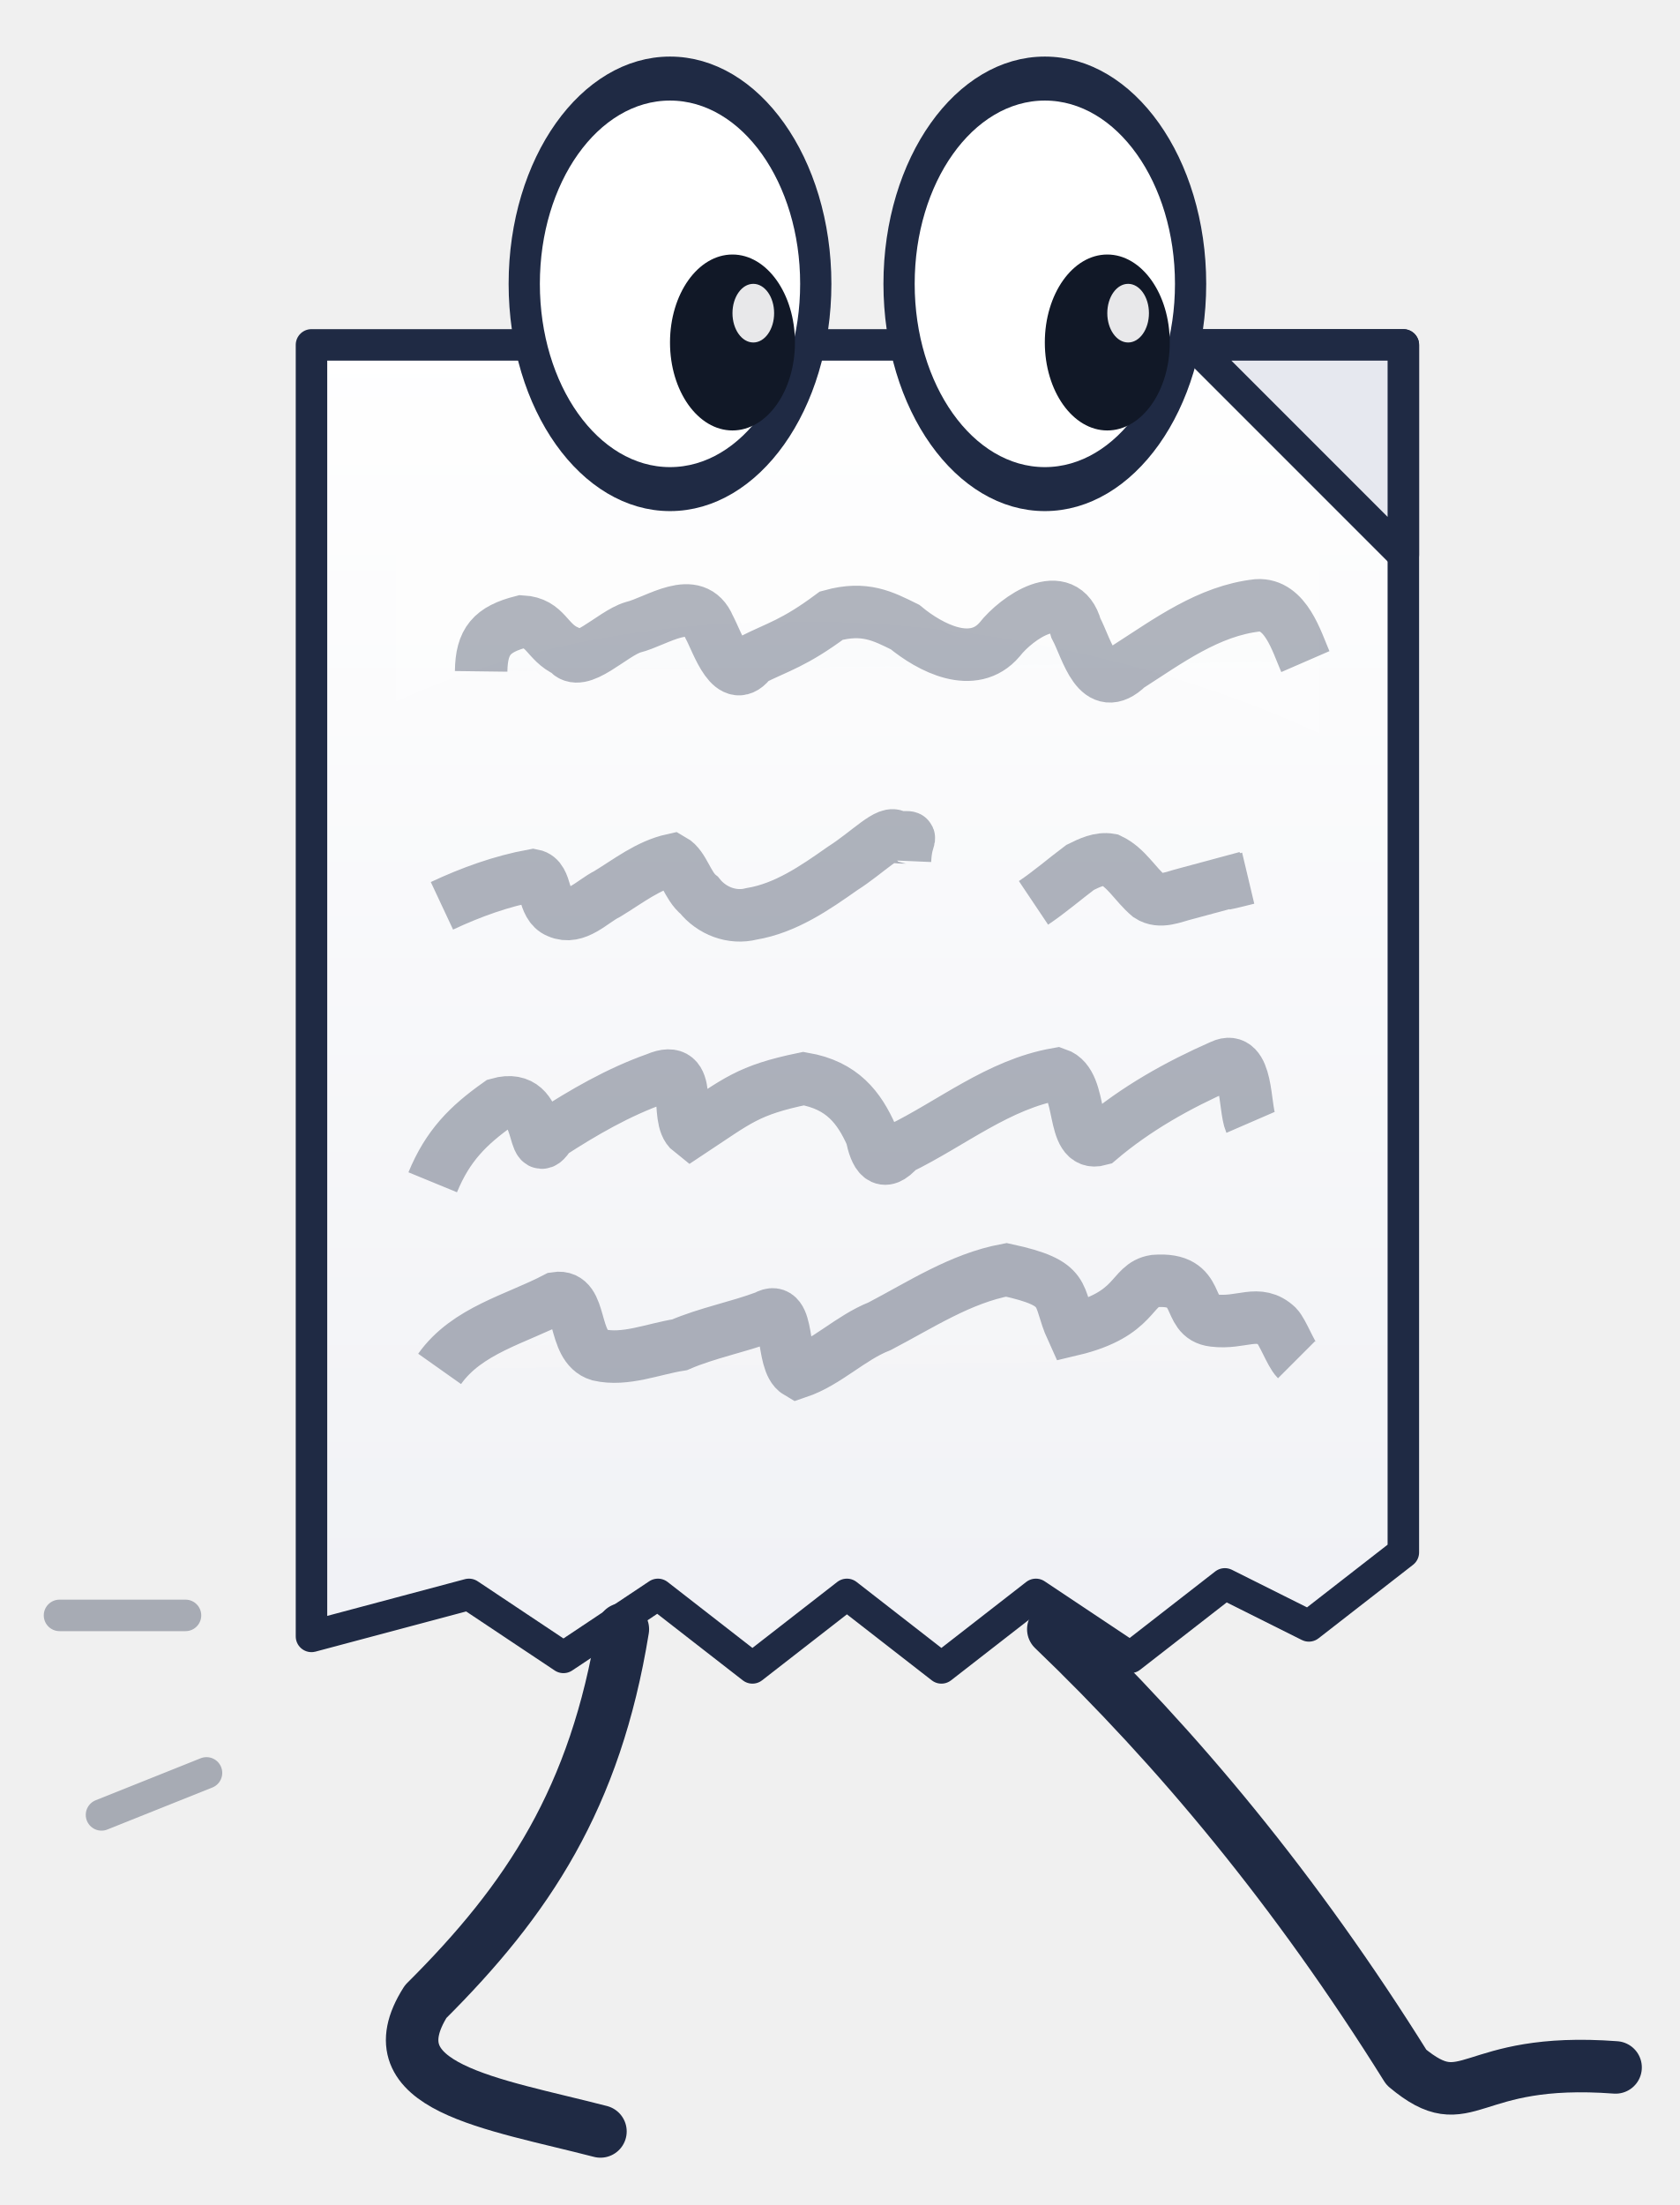
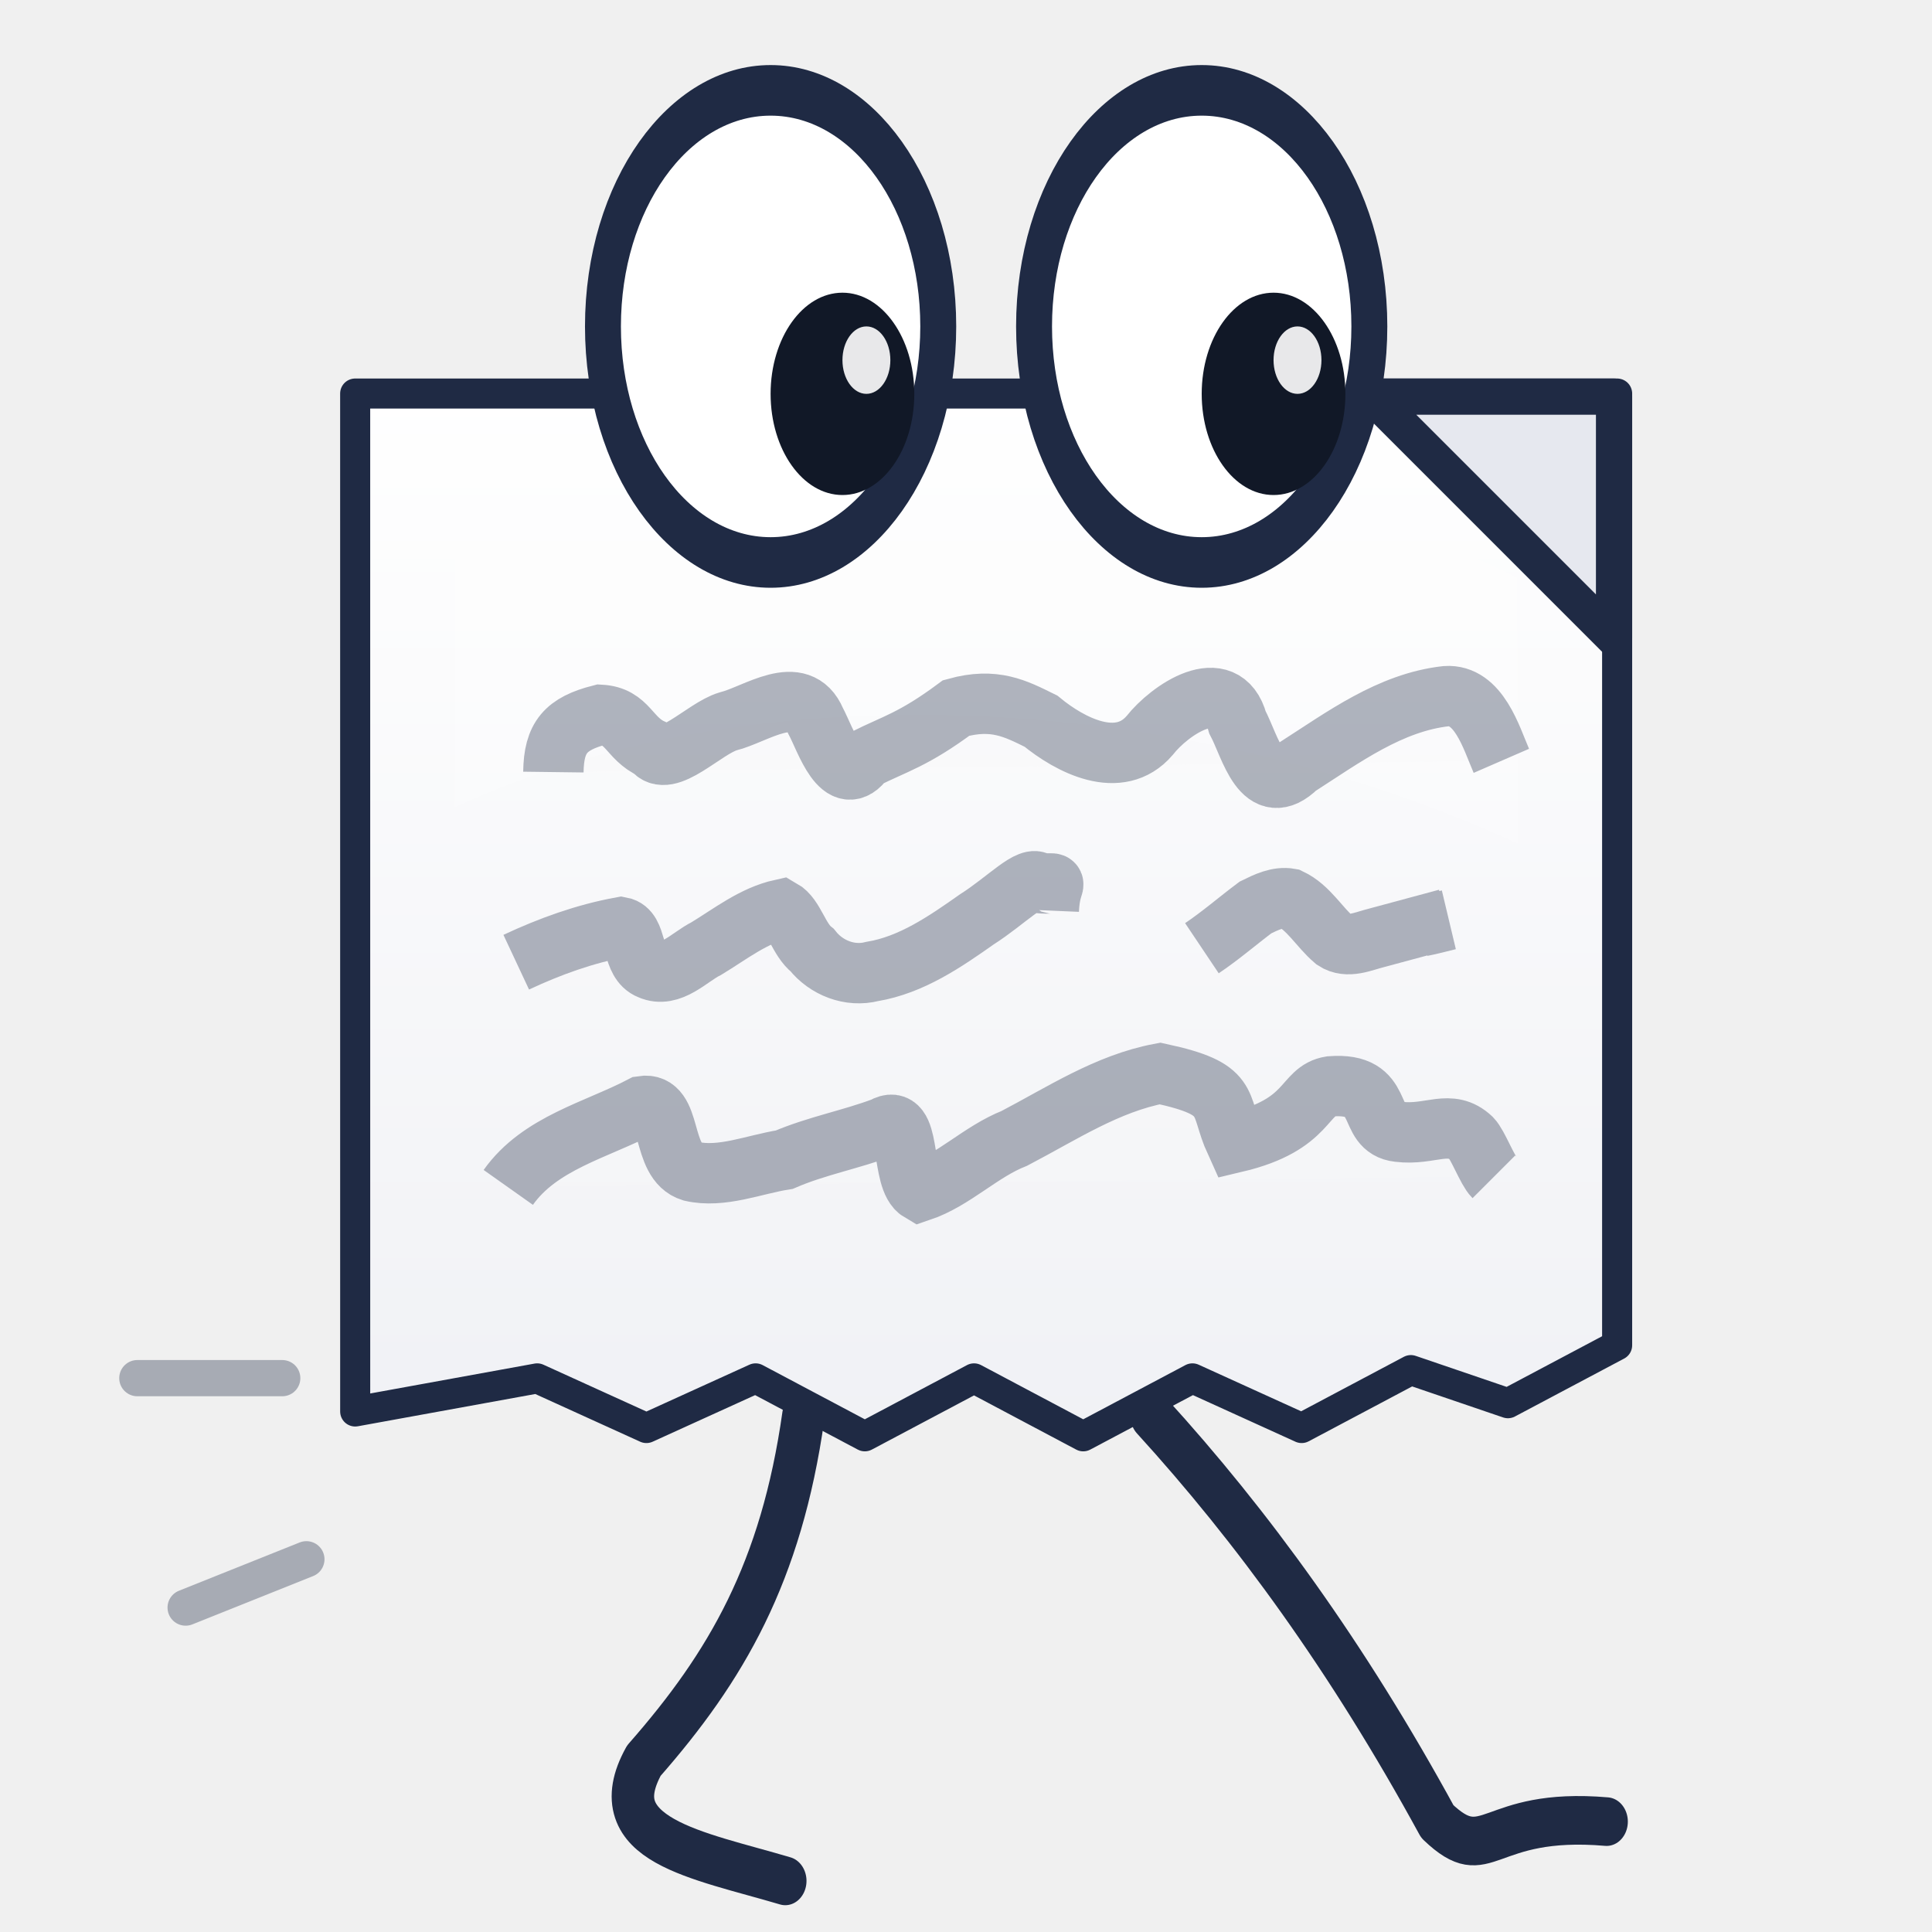
- <svg xmlns="http://www.w3.org/2000/svg" width="320" height="420" viewBox="0 0 320 420" version="1.1" id="svg15">
+ <svg xmlns="http://www.w3.org/2000/svg" width="320" height="320" viewBox="0 0 320 320" version="1.1" id="svg15">
  <defs id="defs2">
-     <linearGradient id="paperGrad" x1="163.602" y1="77.413" x2="163.602" y2="312.386" gradientTransform="matrix(0.9107456,0,0,1.098001,13.03273,22.34182)" gradientUnits="userSpaceOnUse">
+     <linearGradient id="paperGrad" x1="163.602" y1="77.413" x2="163.602" y2="312.386" gradientTransform="matrix(0.9152144,0,0,0.7525397,11.77662,49.51876)" gradientUnits="userSpaceOnUse">
      <stop offset="0%" stop-color="#ffffff" id="stop1" />
      <stop offset="100%" stop-color="#f0f1f5" id="stop2" />
    </linearGradient>
  </defs>
  <g id="g21" transform="translate(-105.6949,-44.64807)">
-     <path id="paper" d="m 165.033,110.342 h 208 v 230 l -18,14 -16,-8 -18,14 -18,-12 -18,14 -18,-14 -18,14 -18,-14 -18,12 -18,-12 -30,8 z" fill="url(#paperGrad)" stroke="#1f2a44" stroke-width="6" stroke-linejoin="round" style="fill:url(#paperGrad)" />
+     <path id="paper" d="m 164.522,109.832 h 209.021 v 157.636 l -18.088,9.595 -16.078,-5.483 -18.088,9.595 -18.088,-8.224 -18.088,9.595 -18.088,-9.595 -18.088,9.595 -18.088,-9.595 -18.088,8.224 -18.088,-8.224 -30.147,5.483 z" fill="url(#paperGrad)" stroke="#1f2a44" stroke-width="4.979" stroke-linejoin="round" style="fill:url(#paperGrad)" />
    <path d="m 333.033,110.342 h 40 v 40 z" fill="#e6e8ef" stroke="#1f2a44" stroke-width="6" stroke-linejoin="round" id="path3" />
    <path d="m 181.033,132.342 c 52,-24 124,-18 176,8 v 44 c -52,-24 -124,-30 -176,-6 z" fill="#ffffff" opacity="0.22" id="path4" />
    <g id="eyes" transform="matrix(0.9917134,0,0,1.396385,15.1541,-110.745)">
      <circle cx="220" cy="150" r="28" fill="#ffffff" stroke="#1f2a44" stroke-width="6" id="circle4" />
      <circle cx="292" cy="150" r="28" fill="#ffffff" stroke="#1f2a44" stroke-width="6" id="circle5" />
      <circle cx="232" cy="158" r="12" fill="#111827" id="circle6" />
      <circle cx="304" cy="158" r="12" fill="#111827" id="circle7" />
      <circle cx="236" cy="154" r="4" fill="#ffffff" opacity="0.9" id="circle8" />
      <circle cx="308" cy="154" r="4" fill="#ffffff" opacity="0.9" id="circle9" />
    </g>
-     <g id="legs" fill="none" stroke="#1f2a44" stroke-width="10" stroke-linecap="round" stroke-linejoin="round" transform="translate(14.34923,24.97483)">
+     <g id="legs" fill="none" stroke="#1f2a44" stroke-width="10" stroke-linecap="round" stroke-linejoin="round" transform="matrix(0.7034723,0,0,0.8051643,91.03242,13.45587)">
      <path d="m 210,330 c -5.223,32.194 -18.101,51.561 -37.561,70.928 -10.388,16.388 12.575,19.367 33.293,24.734" id="path10" />
      <path d="m 292,330 c 23.567,22.587 46.171,49.665 67.266,83.452 12,10 11.223,-2.136 39.849,0.015" id="path12" />
    </g>
-     <g opacity="0.35" stroke="#1f2a44" stroke-width="6" stroke-linecap="round" id="g15" transform="translate(13.03273,22.34182)">
+     <g opacity="0.35" stroke="#1f2a44" stroke-width="6" stroke-linecap="round" id="g15" transform="translate(24.44243,-57.08727)">
      <path d="M 128,330 H 104" id="path14" />
      <path d="m 132,360 -20,8" id="path15" />
    </g>
-     <path style="opacity:0.35;fill:#ffffff;fill-opacity:0.147;stroke:#1f2a44;stroke-width:10;stroke-dasharray:none;stroke-opacity:1" d="m 189.883,217.184 c 5.535,-2.593 11.336,-4.697 17.356,-5.8 2.795,0.531 1.652,5.766 4.795,6.989 3.435,1.525 6.502,-2.049 9.355,-3.461 3.979,-2.412 7.798,-5.464 12.419,-6.483 2.159,1.22 2.837,4.993 5.099,6.764 2.337,2.941 6.249,4.476 9.943,3.525 6.497,-1.08 12.072,-4.931 17.343,-8.643 4.912,-3.124 8.882,-7.512 10.252,-5.993 3.922,0.354 1.891,-1.153 1.643,4.544" id="path17" />
-     <path style="opacity:0.35;fill:#ffffff;fill-opacity:0.147;stroke:#1f2a44;stroke-width:10;stroke-dasharray:none;stroke-opacity:1" d="m 302.575,216.622 c 3.092,-2.072 5.905,-4.525 8.877,-6.75 1.746,-0.859 3.704,-1.823 5.693,-1.464 3.126,1.481 4.835,4.717 7.404,6.888 2.156,1.417 4.732,0.16 6.957,-0.391 3.875,-1.041 7.761,-2.094 11.629,-3.133 -1.379,0.4 -2.78,0.739 -4.136,1.206 1.505,-0.287 2.986,-0.705 4.476,-1.06" id="path18" />
-     <path style="opacity:0.35;fill:#ffffff;fill-opacity:0.147;stroke:#1f2a44;stroke-width:10;stroke-dasharray:none;stroke-opacity:1" d="m 188.128,269.845 c 2.867,-6.971 6.746,-10.834 12.507,-14.92 9.224,-2.593 5.839,12.192 9.874,5.705 6.346,-4.117 13.032,-7.985 20.177,-10.507 7.496,-3.248 3.307,7.51 6.592,10.069 8.878,-5.857 10.82,-7.889 21.503,-10.093 7.406,1.271 10.593,5.572 12.932,10.812 0.77,3.688 2.074,6.389 5.33,2.558 9.945,-4.831 18.856,-12.292 30.011,-14.248 5.205,1.761 2.42,14.061 8.076,12.491 6.937,-5.895 14.957,-10.387 23.27,-14.045 5.03,-2.385 4.304,7.974 5.516,10.769" id="path19" />
-     <path style="opacity:0.35;fill:#ffffff;fill-opacity:0.147;stroke:#1f2a44;stroke-width:10;stroke-dasharray:none;stroke-opacity:1" d="m 189.444,305.39 c 5.213,-7.363 14.585,-9.49 22.179,-13.467 5.184,-0.816 2.925,9.215 8.168,10.807 5.002,1.149 10.344,-1.145 15.369,-1.934 5.309,-2.283 10.995,-3.324 16.396,-5.345 4.82,-2.796 2.711,8.617 6.08,10.601 5.616,-1.892 10.03,-6.583 15.633,-8.788 7.801,-4.072 15.381,-9.108 24.129,-10.745 12.16,2.621 9.501,4.826 12.507,11.41 12.47,-2.958 11.104,-8.55 15.764,-9.279 9.407,-0.725 5.614,6.909 11.224,7.524 5.332,0.675 8.531,-2.253 12.078,1.079 1.084,1.112 2.621,5.283 3.72,6.382" id="path20" />
+     <path style="opacity:0.35;fill:#ffffff;fill-opacity:0.147;stroke:#1f2a44;stroke-width:10;stroke-dasharray:none;stroke-opacity:1" d="m 191.2,204.019 c 5.535,-2.593 11.336,-4.697 17.356,-5.8 2.795,0.531 1.652,5.766 4.795,6.989 3.435,1.525 6.502,-2.049 9.355,-3.461 3.979,-2.412 7.798,-5.464 12.419,-6.483 2.159,1.22 2.837,4.993 5.099,6.764 2.337,2.941 6.249,4.476 9.943,3.525 6.497,-1.08 12.072,-4.931 17.343,-8.643 4.912,-3.124 8.882,-7.512 10.252,-5.993 3.922,0.354 1.891,-1.153 1.643,4.544" id="path17" />
+     <path style="opacity:0.35;fill:#ffffff;fill-opacity:0.147;stroke:#1f2a44;stroke-width:10;stroke-dasharray:none;stroke-opacity:1" d="m 304.769,201.701 c 3.092,-2.072 5.905,-4.525 8.877,-6.75 1.746,-0.859 3.704,-1.823 5.693,-1.464 3.126,1.481 4.835,4.717 7.404,6.888 2.156,1.417 4.732,0.16 6.957,-0.391 3.875,-1.041 7.761,-2.094 11.629,-3.133 -1.379,0.4 -2.78,0.739 -4.136,1.206 1.505,-0.287 2.986,-0.705 4.476,-1.06" id="path18" />
+     <path style="opacity:0.35;fill:#ffffff;fill-opacity:0.147;stroke:#1f2a44;stroke-width:10;stroke-dasharray:none;stroke-opacity:1" d="m 189.883,241.32 c 5.213,-7.363 14.585,-9.49 22.179,-13.467 5.184,-0.816 2.925,9.215 8.168,10.807 5.002,1.149 10.344,-1.145 15.369,-1.934 5.309,-2.283 10.995,-3.324 16.396,-5.345 4.82,-2.796 2.711,8.617 6.08,10.601 5.616,-1.892 10.03,-6.583 15.633,-8.788 7.801,-4.072 15.381,-9.108 24.129,-10.745 12.16,2.621 9.501,4.826 12.507,11.41 12.47,-2.958 11.104,-8.55 15.764,-9.279 9.407,-0.725 5.614,6.909 11.224,7.524 5.332,0.675 8.531,-2.253 12.078,1.079 1.084,1.112 2.621,5.283 3.72,6.382" id="path20" />
    <path style="opacity:0.35;fill:#e6e8ef;fill-opacity:0.147;stroke:#1f2a44;stroke-width:10;stroke-dasharray:none;stroke-opacity:1" d="m 197.353,172.528 c 0.073,-5.752 2.039,-8.015 7.773,-9.484 4.646,0.257 4.642,3.898 8.638,5.694 2.371,3.381 8.548,-3.434 12.518,-4.606 4.6,-1.131 11.784,-6.564 14.502,-0.084 1.629,3.016 4.312,11.748 8.137,6.303 5.037,-2.523 8.06,-3.182 15.146,-8.439 6.355,-1.759 9.851,0.115 14.043,2.183 4.786,3.949 12.984,8.273 18.027,2.346 3.254,-4.153 12.278,-10.387 14.525,-2.142 2.164,4.111 4.11,13.007 9.925,7.344 7.609,-4.878 15.367,-10.655 24.616,-11.687 5.422,-0.37 7.505,6.897 9.163,10.711" id="path21" />
  </g>
</svg>
